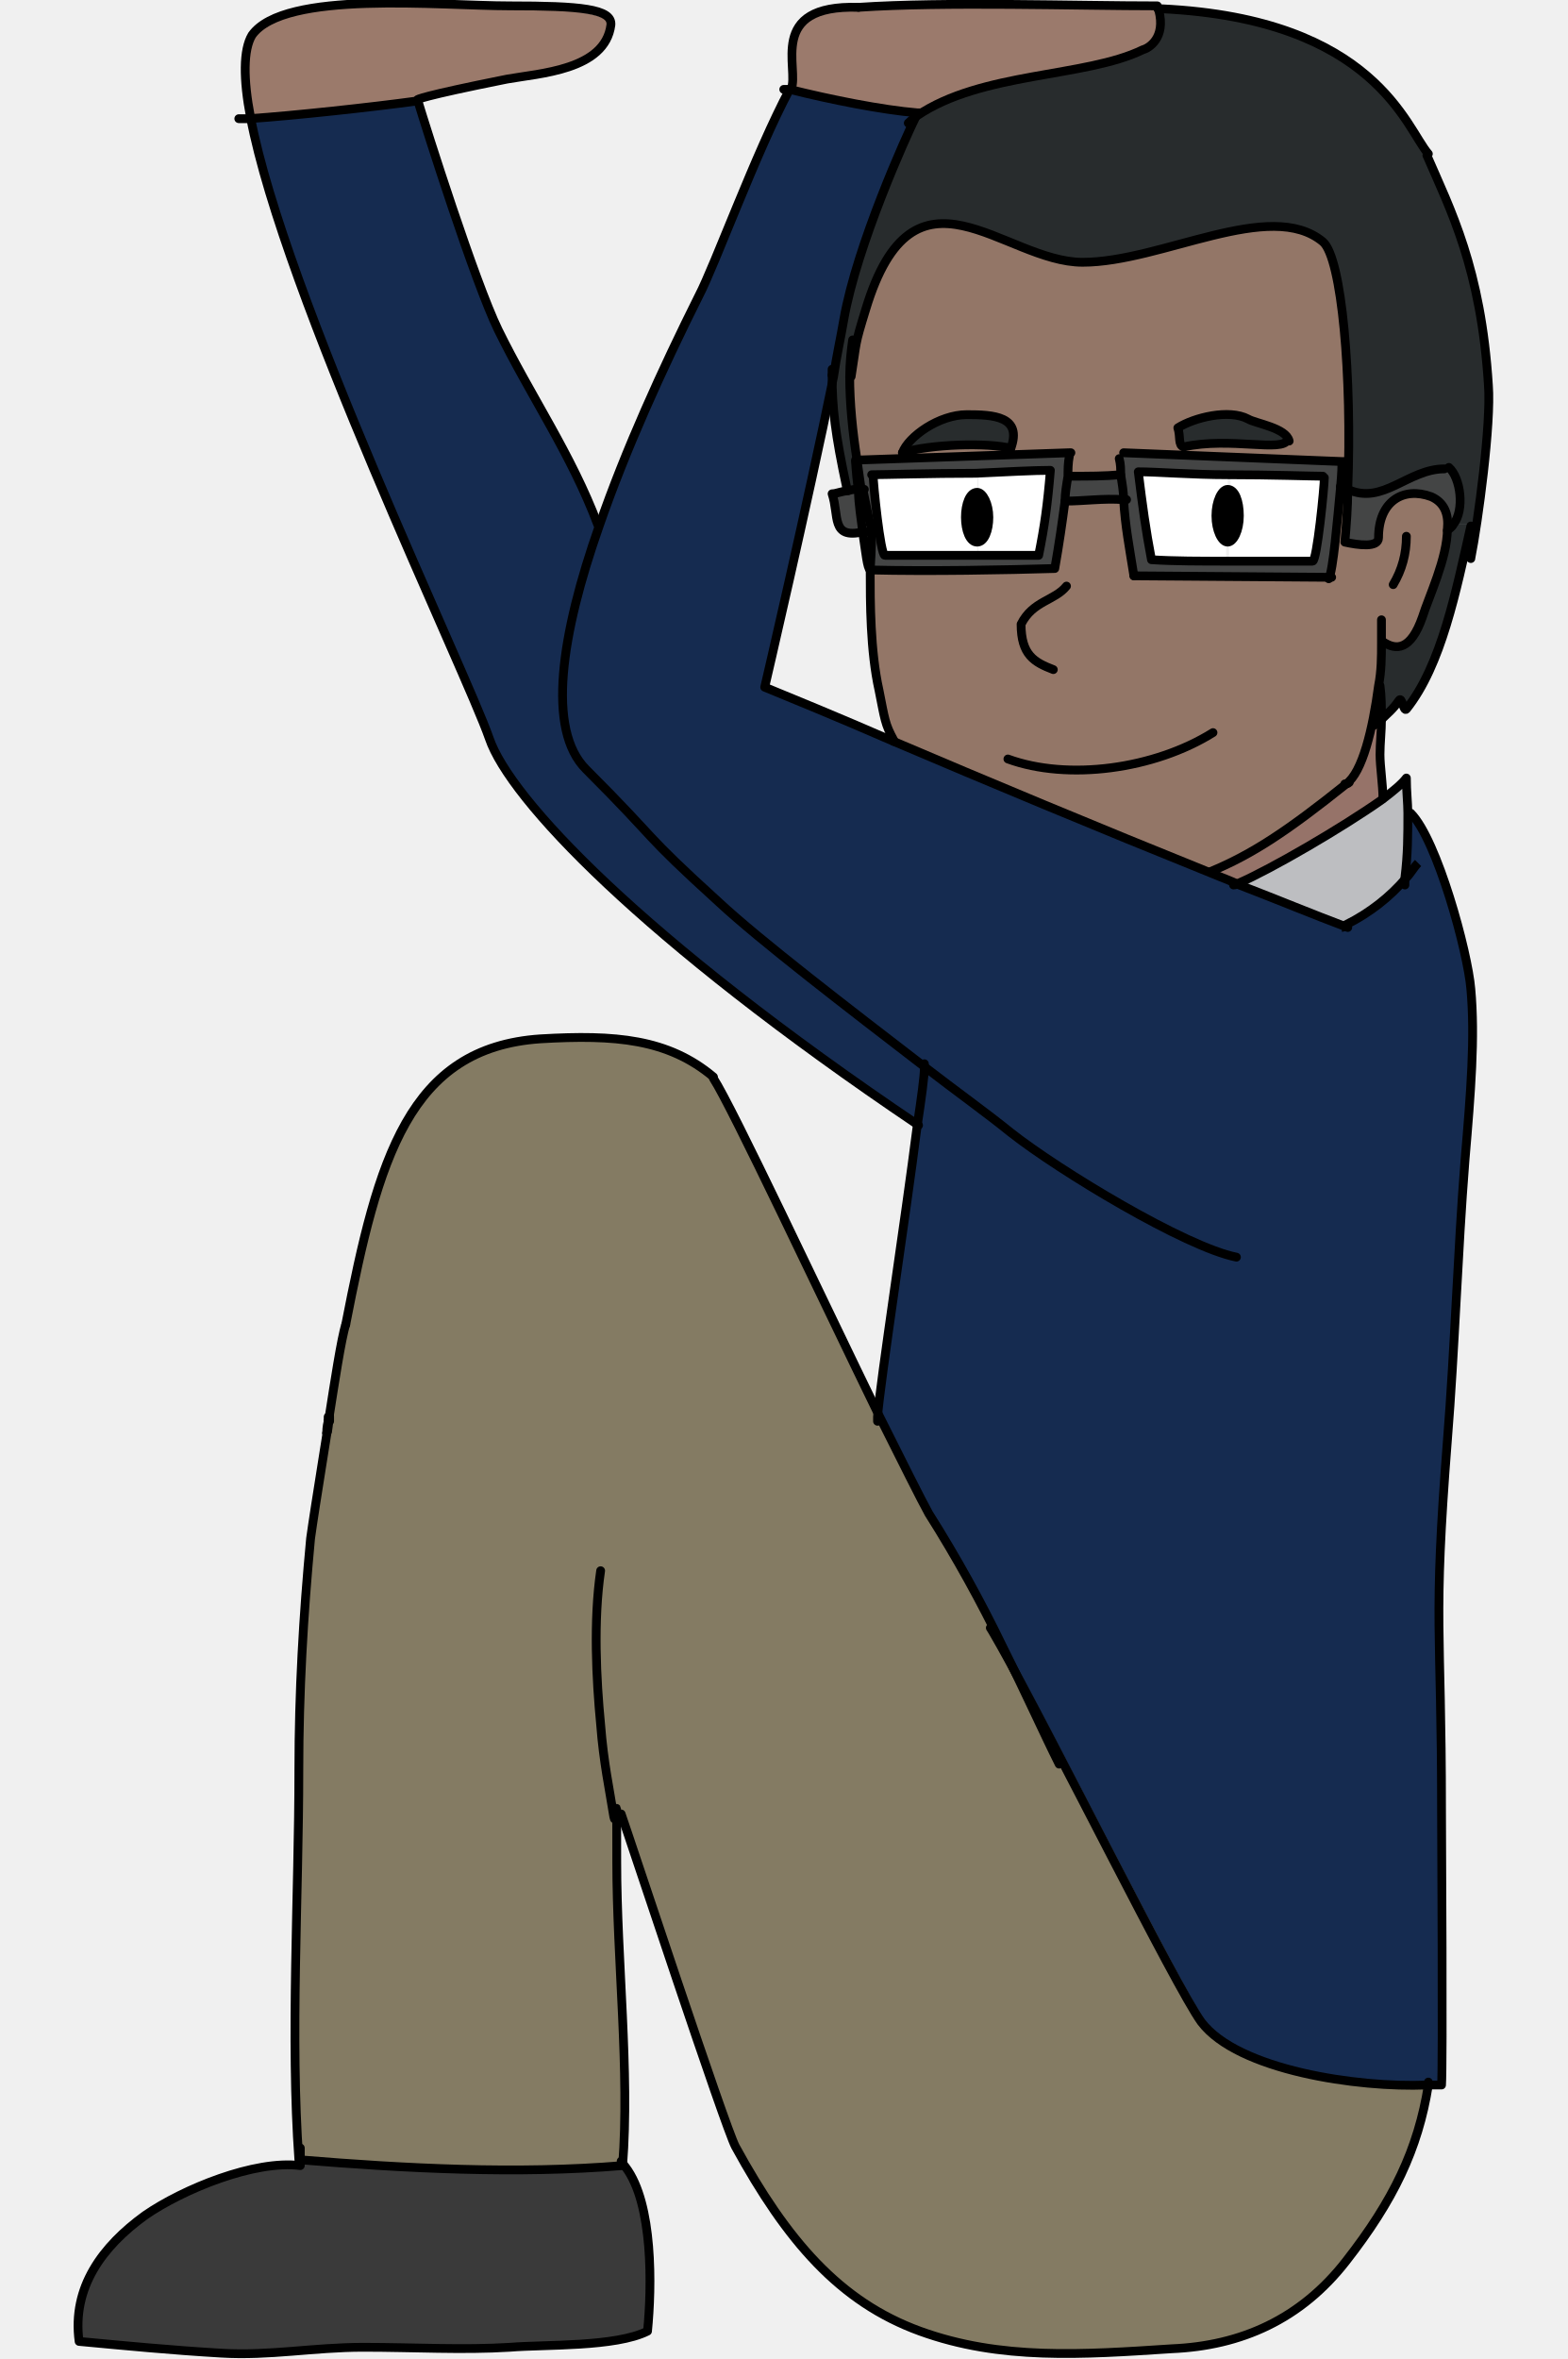
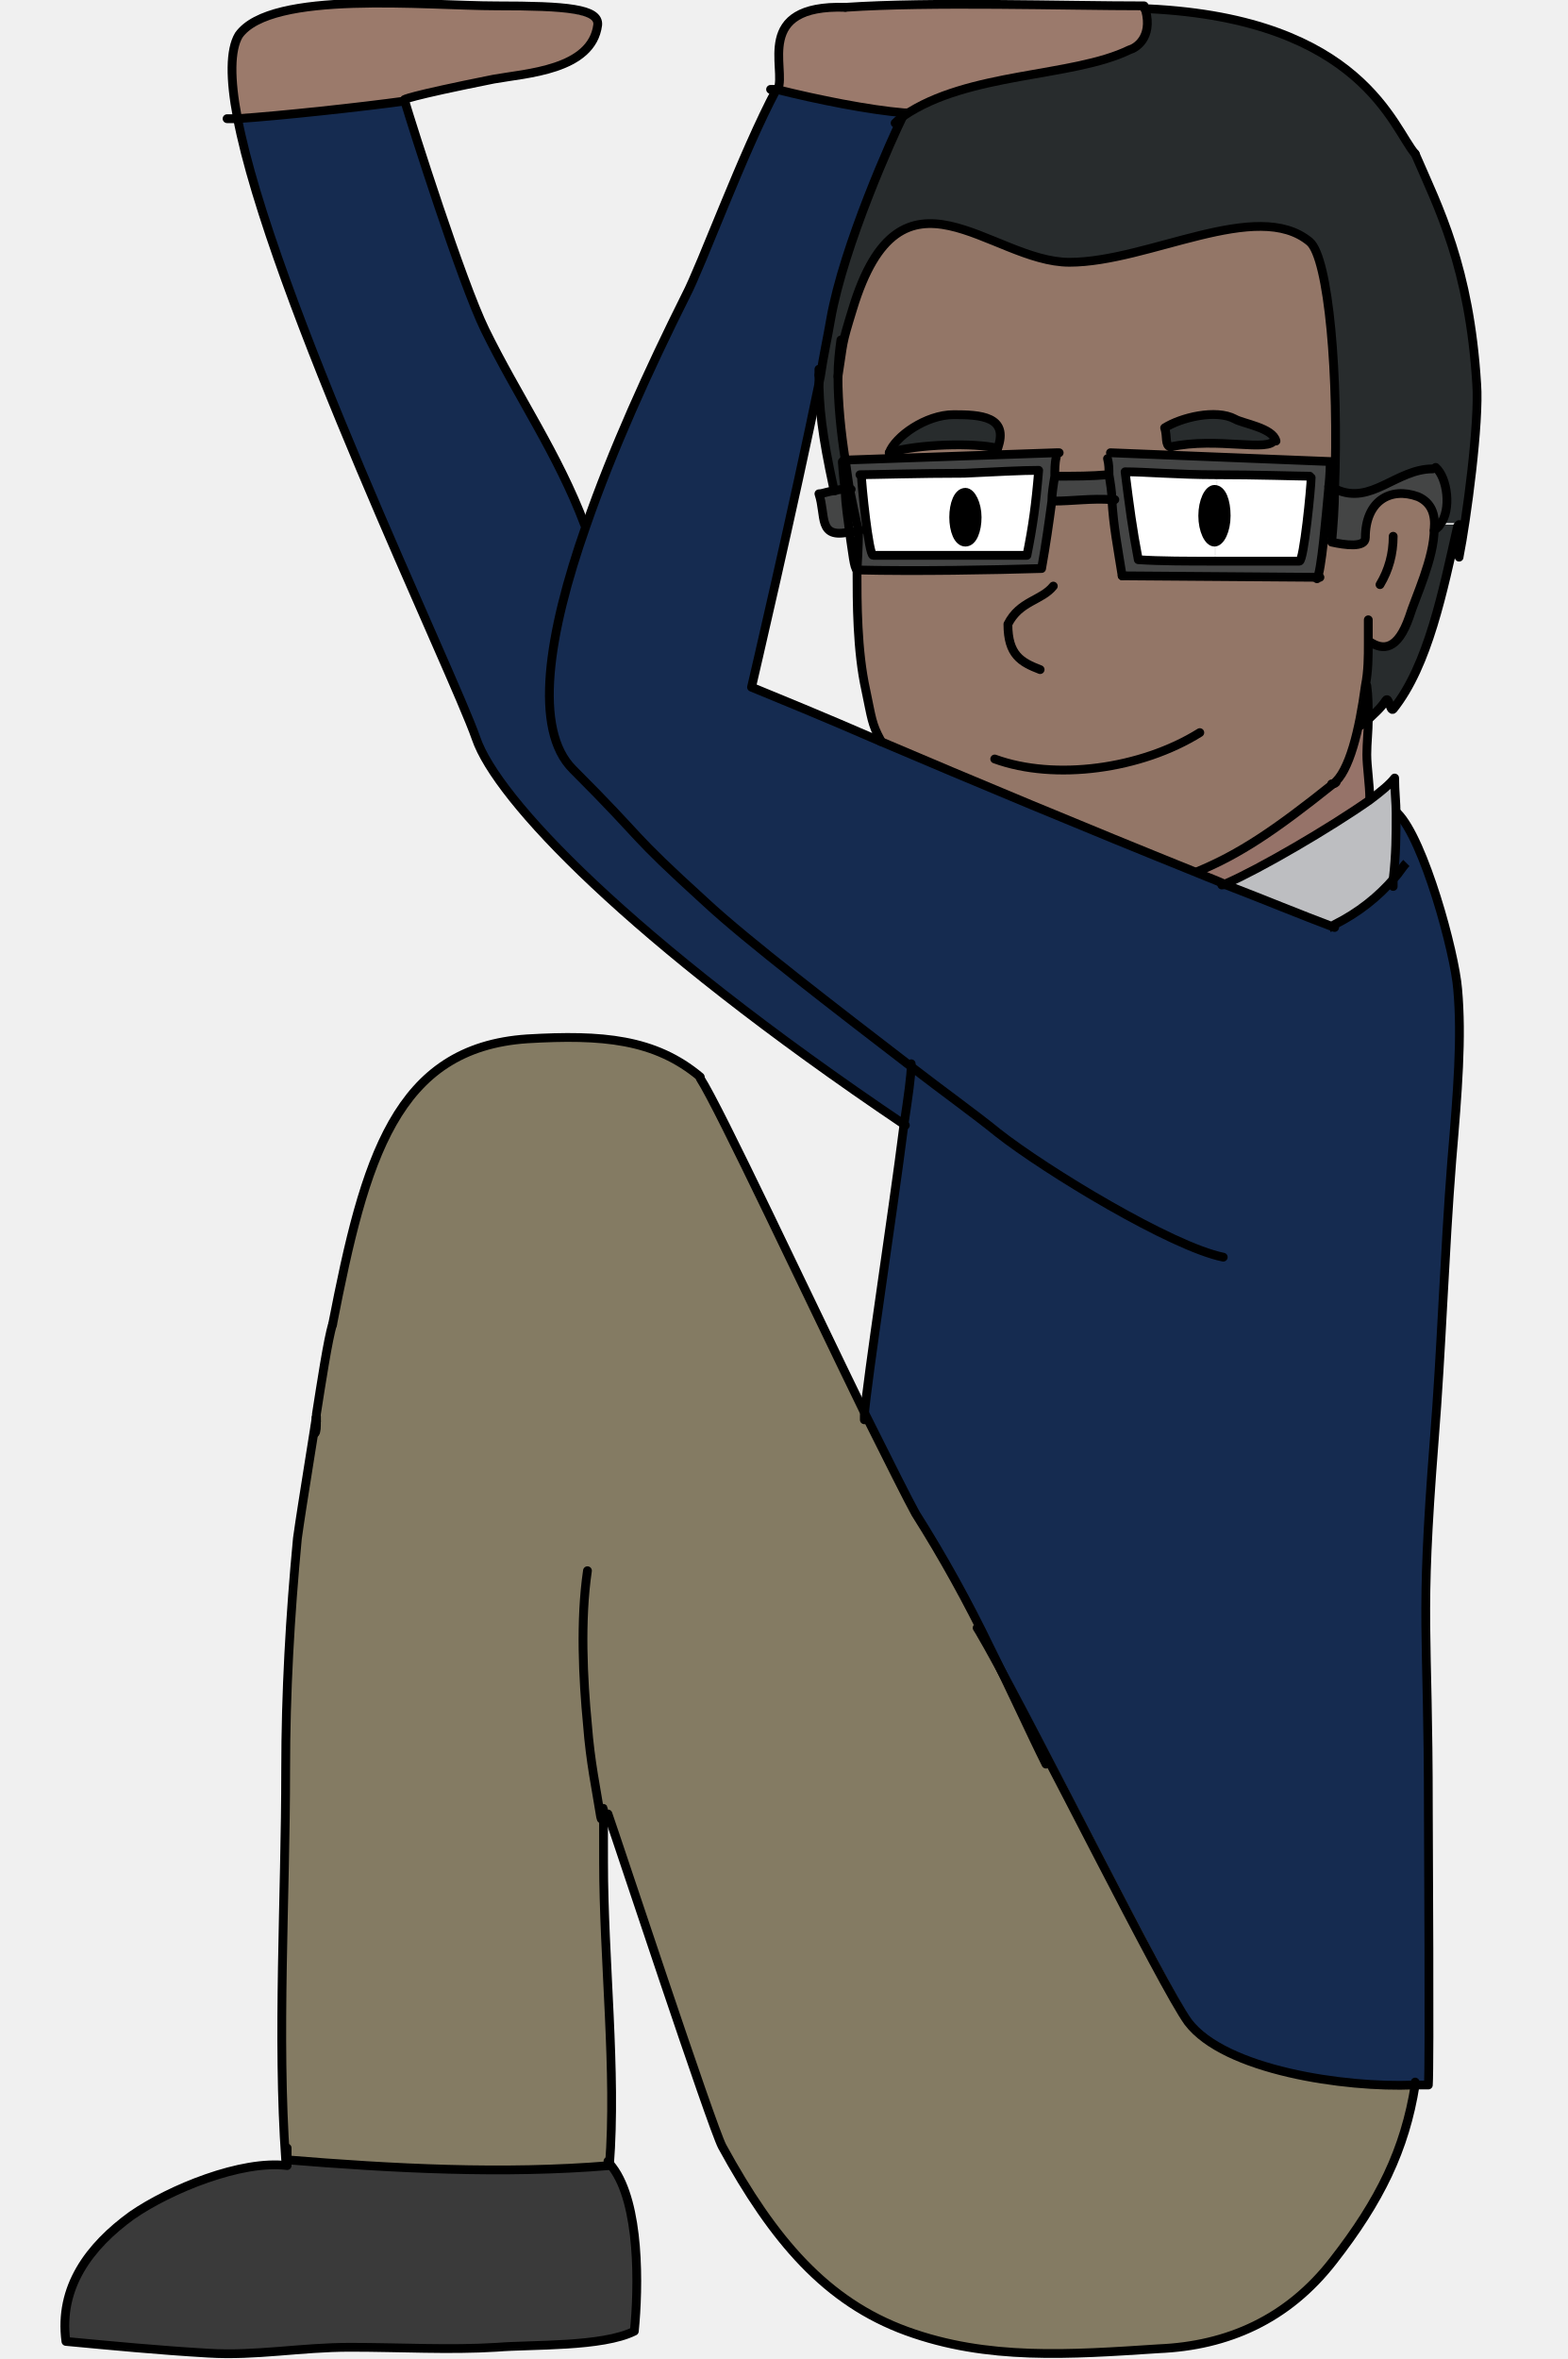
<svg xmlns="http://www.w3.org/2000/svg" id="USA" width="107" height="161" viewBox="0 0 107 161">
  <defs>
    <style>.cls-1{fill:#3a3a3a;}.cls-1,.cls-2,.cls-3,.cls-4,.cls-5,.cls-6,.cls-7,.cls-8,.cls-9,.cls-10,.cls-11,.cls-12{stroke-width:0px;}.cls-2{fill:#152b50;}.cls-13{stroke-linecap:round;stroke-linejoin:round;}.cls-13,.cls-14{fill:none;stroke:#000;stroke-width:.6px;}.cls-3{fill:#847b63;}.cls-4{fill:#937667;}.cls-5{fill:#282c2d;}.cls-6{fill:#9b7a6b;}.cls-14{stroke-miterlimit:10;}.cls-7{fill:#000;}.cls-8{fill:#967369;}.cls-9{fill:#444545;}.cls-10{fill:#fff;}.cls-11{fill:#bdbec1;}.cls-12{fill:#9b7a6c;}</style>
  </defs>
-   <path class="cls-5" d="M62.7,7.8c4.4-3,11.4-2.6,15.4-4.5.3,0,1.6-.7,1.1-2.7h.1c14.6.7,16.7,8.2,18.2,9.9,1.7,3.7,3.7,7.7,4.2,15.7.2,2.6-.7,9.3-1.2,11.8,0,.3,0-2.5,0-2.2h-1.2c.7-1,.5-3.2-.3-3.9h-.3c-2.5.1-4.2,2.5-6.6,1.5.3-7.7-.4-15.8-1.7-16.9-3.5-3-10.8,1.4-16.4,1.4s-11.6-7.7-14.8,3.2c-.8,2.6-.6,2.1-1,4.6h0c0,1.8.2,3.8.5,5.7.1.7.2,1.4.3,2.1,0,0-.2,0-.3,0-.2,0-.5,0-.7.1v-.3c-.8-3.7-1-5.5-1.1-7.7h0c.3-1.4.5-2.8.7-3.9.9-5.1,4.4-12.6,4.9-13.8,0,0,.2-.1.2-.2Z" />
-   <path class="cls-5" d="M99.2,35.8h1.2c-1,4.4-2,9.5-4.4,12.5-.2.3-.3-.8-.5-.6-.5.5-.8.9-1.2,1.3,0-.8,0-1.6-.1-2.3h0c.1-1,.2-2,.2-2.9h0c.9.6,1.9.6,2.7-1.7.5-1.4,1.7-4.1,1.7-6,.2,0,.3-.2.4-.4Z" />
-   <path class="cls-2" d="M60.9,50.5c6.1,2.6,14,5.9,21.7,9,.7.3,1.3.5,1.9.8,2.6,1,5,2,7.4,2.9h0c1.6-.8,3-1.8,4.1-3.2.2-1.7.2-3,.2-4.4h0c1.8,1.8,3.9,9.5,4.1,12,.3,3.3,0,7-.4,11.7-.5,6.3-.7,12.9-1.2,19.1-1,12.8-.4,12.4-.4,25.3,0,1.3.1,17.4,0,18.7-.3,0-.7,0-1,0-4.7.2-12.9-1-15.4-4.3-1.8-2.5-10.1-19.3-13.7-25.7-1.5-2.9-3.1-6-5-9-.6-.9-1.8-3.4-3.4-6.7.2-2.5,1.9-13.5,2.7-19.8.3-1.9.4-3.4.5-4.1-5.2-4-11.2-8.6-14-11.2-5.5-5-3.9-3.9-9.1-9.1-2.7-2.7-1.7-9.2.9-16.6,1.8-5.2,4.3-10.7,6.8-15.7,1.1-2.1,3.9-9.8,6.2-14.1,0,0,0,0,0,0,2.8.7,6.3,1.4,8.7,1.6,0,0-.2.1-.2.2-.6,1.2-4,8.7-4.9,13.8-.2,1.2-.5,2.5-.7,3.9h0c-1.8,8.8-4.7,21.2-4.7,21.2,1.7.7,4.9,2,8.8,3.7Z" />
-   <path class="cls-9" d="M98.6,32.1h.3c.8.6,1.1,2.8.3,3.8-.1.2-.3.3-.4.4,0-1-.3-1.8-1.1-2.2-1.8-.8-3.6.3-3.6,2.8s-1.4.5-2.3.3c.1-1.2.2-2.4.2-3.6,2.4,1.1,4.1-1.4,6.6-1.4Z" />
-   <path class="cls-4" d="M98.8,36.2c0,2-1.3,4.7-1.7,6-.8,2.3-1.8,2.3-2.7,1.7h0c0,.9,0,1.9-.2,2.9-.4,3-1.1,5.9-2.2,6.7h0c-4,3.2-6.4,4.8-9.3,6-7.6-3.1-15.6-6.4-21.7-9-.5-1-.5-1.4-1-3.4-.6-2.7-.7-6-.6-8.2,0,0,0,0,0,0,4,.1,9.3,0,12.6-.1.3-1.7.5-3.1.7-4.6h0c1.3,0,2.6-.2,4-.1.2,1.8.4,3.3.7,5.2h13.2c.3-.4.6-4,.8-6.1h0c.2,0,.3.2.5.2,0,1.2-.1,2.5-.2,3.6.9.2,2.3.4,2.3-.3,0-2.5,1.7-3.5,3.6-2.8.9.4,1.2,1.2,1.1,2.2Z" />
-   <path class="cls-3" d="M22.3,97.8c0-.1,0-.4.1-.8,0,0,0,0,0,0,0,.4,0,.7-.1.8ZM22.4,97c0-.1,0-.2,0-.3,0,.1,0,.2,0,.3ZM42.1,124c.1,1,.2,2,.2,3.1,0,6.5.9,14.2.4,20.7,0,0,0,0,0,0-7.2.6-14.8.2-22.1-.4h0c-.6-8.3,0-18,0-26.6s.2-10.6.8-15.8c.2-2.2,1.2-8.1,1.3-8.4h0c.3-1.9.8-5.2,1.1-6.1,2.2-11.3,4.3-18.9,13.3-19.5,5.1-.3,8.7,0,11.8,2.6,1.3,2,7.3,14.8,11.3,23,1.6,3.2,2.9,5.8,3.4,6.7,1.9,3,3.6,6.1,5,9,3.6,6.4,11.9,23.1,13.7,25.7,2.4,3.4,10.7,4.5,15.4,4.3-.7,4.4-2.4,7.9-5.6,12-3.1,4-7.2,5.8-11.9,6-6.1.4-11.7.8-17.2-1.2-5.5-2-9.1-6.2-12.6-12.6-.7-1.3-7.3-21.3-7.8-22.7h-.2Z" />
-   <path class="cls-11" d="M96.3,55.5c0,1.5,0,2.8-.2,4.4-1.1,1.4-2.5,2.4-4.1,3.2h0c-2.3-.9-4.8-1.9-7.4-2.9,2.3-1,7.1-3.8,9.8-5.7.8-.6,1.4-1.1,1.7-1.5,0,.9.1,1.7.1,2.4Z" />
-   <path class="cls-8" d="M94.3,49.1c0,.8-.1,1.6-.1,2.4s.2,2.1.2,3h0c-2.7,2-7.5,4.7-9.8,5.8-.6-.3-1.3-.5-1.9-.8,2.9-1.2,5.3-2.8,9.3-6h0c1-.8,1.8-3.7,2.2-6.7h0c.1.7.1,1.5.1,2.3h0Z" />
-   <path class="cls-4" d="M73,30.9l-14.5.5c-.3-1.9-.5-3.9-.5-5.7h0c.4-2.5.2-2,1-4.6,3.3-10.9,9.4-3.2,14.8-3.2s12.8-4.4,16.4-1.4c1.3,1.1,2,9.2,1.7,16.9-.2,0-.3-.1-.5-.2h0c0-.9.1-1.6.1-1.6v-.2s-14.9-.5-14.9-.5l-.3.3c0,.4,0,.8.1,1.1-1.1,0-2.3.1-3.4.1h-.2c0-.4,0-.9.1-1.4v-.2ZM80.8,30.5c3.2-.7,6.8.4,7.1-.5-.1-.9-2.2-1.2-2.8-1.5-1.2-.7-3.6,0-4.8.6.2.6,0,1.2.4,1.3ZM69,30.6c.8-2.2-1.2-2.4-3-2.3-1.9,0-4.1,1.5-4.4,2.6,1.9-.6,5.9-.7,7.4-.3Z" />
-   <path class="cls-9" d="M76.7,34.1c0-.5-.1-1.1-.2-1.7,0-.4,0-.7-.1-1.1l.3-.3,14.9.5v.2s0,.6-.1,1.6c-.2,2.1-.5,5.7-.8,6.2h-13.2c-.3-2-.6-3.5-.7-5.3ZM90.4,32.6q0,0,0,0c-.7,0-3.6,0-6.5-.1-2.4,0-4.9-.1-6.1-.2.3,2.4.4,3.9.9,6,1.5,0,3.3,0,5.3.1,1.9,0,4,0,5.7,0,.3,0,.8-5.1.8-5.7h0Z" />
-   <path class="cls-9" d="M90.4,32.6q0,0,0,0h0Z" />
-   <path class="cls-10" d="M90.4,32.6c0,.6-.5,5.7-.8,5.7-1.7,0-3.8,0-5.7,0v-1.4c.5,0,.9-.8.9-1.8s-.4-1.8-.8-1.8v-.9c2.9,0,5.8.1,6.5.1Z" />
-   <path class="cls-5" d="M87.9,30c-.3.8-3.9-.3-7.1.5-.4-.1-.2-.7-.4-1.3,1.1-.7,3.5-1.3,4.8-.6.5.3,2.6.6,2.8,1.5Z" />
-   <path class="cls-7" d="M83.8,33.4c.5,0,.8.8.8,1.8s-.4,1.8-.8,1.8-.8-.8-.8-1.8.4-1.8.8-1.8Z" />
-   <path class="cls-10" d="M83.8,32.5v.9c-.5,0-.9.8-.9,1.8s.4,1.8.8,1.8v1.4c-2,0-3.8,0-5.3-.1-.4-2.1-.6-3.6-.9-6,1.3,0,3.7.2,6.1.2Z" />
-   <path class="cls-12" d="M79.1.6c.5,1.9-.7,2.6-1.1,2.7-3.9,1.9-11,1.5-15.4,4.5-2.4-.2-5.9-.9-8.7-1.6h0c.6-1.5-1.7-5.9,4.6-5.7,5.9-.4,14.9-.1,20.4-.1,0,.1,0,.2.1.3Z" />
-   <path class="cls-9" d="M76.5,32.4c0,.6.1,1.2.2,1.7-1.3,0-2.6.1-4,.1h0c0-.6.1-1.1.2-1.7h.2c1.2,0,2.3,0,3.4,0Z" />
-   <path class="cls-9" d="M59.4,36.3c-.2-.8-.4-1.8-.6-2.8h0c-.1-.7-.2-1.3-.3-2.1l14.5-.5v.2c0,.5,0,.9-.1,1.4,0,.6-.1,1.2-.2,1.7-.2,1.6-.4,3-.7,4.6-3.3.1-8.6.2-12.6.1,0,0,0,0,0,0,0-1.5.1-2.5.1-2.5,0,0,0-.1,0-.2ZM59.6,32.4s0,0,0,0h0c0,.6.5,5.5.8,5.5,1.9,0,4.2,0,6.3,0,1.6,0,3.1,0,4.2,0,.4-2,.6-3.4.8-5.8-1.1,0-3,.1-5.1.2-3,0-6.3.1-7.1.1,0,0,0,0,0,0Z" />
-   <path class="cls-10" d="M71.8,32.1c-.2,2.3-.4,3.8-.8,5.8-1.2,0-2.7,0-4.2,0v-1c.4,0,.8-.8.8-1.7s-.3-1.7-.8-1.7v-1.2c2,0,4-.1,5.1-.2Z" />
-   <path class="cls-5" d="M66,28.3c1.8,0,3.8.1,3,2.3-1.6-.4-5.5-.3-7.4.3.4-1.1,2.5-2.6,4.4-2.6Z" />
-   <path class="cls-7" d="M66.7,33.6c.4,0,.8.8.8,1.7s-.3,1.7-.8,1.7-.8-.8-.8-1.7.3-1.7.8-1.7Z" />
-   <path class="cls-10" d="M66.7,37v1c-2.1,0-4.4,0-6.3,0-.3,0-.7-4.9-.8-5.5.8,0,4,0,7.1-.1v1.2c-.4,0-.7.8-.7,1.7s.3,1.7.8,1.7Z" />
-   <path class="cls-2" d="M63.1,72.8c0,.7-.2,2.1-.5,4.1-19-12.8-27.9-22.3-29.3-26.4-1.6-4.6-14-30.3-16.3-42.4,3-.2,8.4-.7,11.4-1.2.6,2,3.9,12.4,5.5,15.7,2.2,4.5,5,8.5,6.8,13.3h.1c-2.5,7.4-3.5,14-.9,16.6,5.2,5.2,3.5,4,9.1,9.1,2.8,2.6,8.8,7.2,14,11.2Z" />
-   <path class="cls-9" d="M58.6,33.5c0,.9.2,2,.3,2.9-2.2.5-1.6-1.1-2.1-2.6.2,0,.6-.1,1.1-.2.3,0,.5,0,.7-.1Z" />
-   <path class="cls-1" d="M42.7,147.8c1.9,2.5,1.8,8.2,1.5,11.2-2.1,1.2-7,1-9.4,1.1-3.3.3-6.7,0-10,0s-6.5.6-9.7.4c-3.4-.2-6.4-.6-9.7-.8-.5-3.7,1.6-6.5,4.5-8.6,2.5-1.8,7.5-3.9,10.6-3.4,0-.1,0-.2,0-.4,7.3.6,14.9,1,22.1.4Z" />
-   <path class="cls-6" d="M34.8.5c1.9,0,7,.2,6.9,1.3-.4,3.1-4.9,3.3-7.1,3.7-6,1.2-6.1,1.4-6.1,1.4-2.9.4-8.4,1-11.4,1.2-.5-2.6-.5-4.6.1-5.6,2.2-3.1,12.8-2,17.6-2Z" />
-   <path class="cls-3" d="M22.4,97c0,0,0-.2,0-.3,0,0,0,.2,0,.3Z" />
-   <path class="cls-3" d="M22.4,97s0,0,0,0c0,.4,0,.6-.1.8,0-.2,0-.5.1-.8Z" />
-   <path class="cls-13" d="M82.6,59.5s0,0,0,0c2.9-1.2,5.3-2.8,9.3-6,0,0,.1,0,.2-.1" />
-   <path class="cls-13" d="M58.9,33.4c.2,1,.4,2,.6,2.8,0,0,0,.1,0,.2,0,0,0,1-.1,2.5,0,2.2,0,5.5.6,8.2.4,2,.4,2.3,1,3.4,0,0,0,0,0,.1" />
-   <path class="cls-13" d="M58.2,23.2c-.1.7-.2,1.6-.2,2.5,0,1.8.2,3.8.5,5.7.1.7.2,1.4.3,2.1" />
-   <path class="cls-13" d="M61.6,30.9c1.9-.6,5.9-.7,7.4-.3" />
-   <path class="cls-13" d="M80.8,30.5c3.2-.7,6.8.4,7.1-.5" />
-   <path class="cls-13" d="M72.8,40c-.8,1-2.3,1-3.1,2.6,0,2.1.9,2.6,2.2,3.1" />
-   <path class="cls-13" d="M58.1,25.7c.4-2.5.2-2,1-4.6,3.3-10.9,9.4-3.2,14.8-3.2s12.8-4.4,16.4-1.4c1.3,1.1,2,9.2,1.7,16.9,0,1.2-.1,2.5-.2,3.6.9.2,2.3.4,2.3-.3,0-2.5,1.7-3.5,3.6-2.8.9.4,1.2,1.2,1.1,2.2,0,2-1.3,4.7-1.7,6-.8,2.3-1.8,2.3-2.7,1.7" />
-   <path class="cls-13" d="M97.5,10.5c-1.5-1.7-3.6-9.2-18.2-9.9" />
-   <path class="cls-13" d="M56.8,25.6c0-.1,0-.3,0-.4" />
-   <path class="cls-13" d="M57.8,33.3c-.8-3.7-1-5.5-1-7.7" />
-   <path class="cls-13" d="M94.3,49.1c.4-.4.8-.7,1.2-1.3.2-.3.3.8.5.6,2.4-3,3.4-8.1,4.4-12.5,0-.3,0,2.5,0,2.2.5-2.5,1.4-9.2,1.2-11.8-.5-8-2.6-12-4.2-15.7" />
-   <path class="cls-13" d="M93.8,49.5c.2-.2.3-.3.5-.4" />
-   <path class="cls-13" d="M94.3,42.3c0,.5,0,1,0,1.6,0,.9,0,1.9-.2,2.9-.4,3-1.1,5.9-2.2,6.7,0,0,0,0-.1,0" />
-   <path class="cls-13" d="M61.6,30.9c.4-1.1,2.5-2.6,4.4-2.6,1.8,0,3.8.1,3,2.3" />
-   <path class="cls-13" d="M80.8,30.5c-.4-.1-.2-.7-.4-1.3,1.1-.7,3.5-1.3,4.8-.6.5.3,2.6.6,2.8,1.5" />
-   <path class="cls-13" d="M68.8,51.8c4.1,1.5,10,.7,14-1.8" />
-   <path class="cls-13" d="M96,36.6c0,1.2-.3,2.3-.9,3.3" />
-   <path class="cls-13" d="M66.7,33.6c.4,0,.8.8.8,1.7s-.3,1.7-.8,1.7-.8-.8-.8-1.7.3-1.7.8-1.7Z" />
-   <path class="cls-13" d="M83.8,33.4c.5,0,.8.8.8,1.8s-.4,1.8-.8,1.8-.8-.8-.8-1.8.4-1.8.8-1.8Z" />
-   <path class="cls-13" d="M59.6,32.4h0s0,0,0,0c0,.6.5,5.5.8,5.5,1.9,0,4.2,0,6.3,0,1.6,0,3.1,0,4.2,0,.4-2,.6-3.4.8-5.8-1.1,0-3,.1-5.1.2-3,0-6.3.1-7.1.1h0" />
-   <path class="cls-13" d="M59.6,32.5s0,0,0,0" />
-   <path class="cls-13" d="M58.4,31.6c0-.4,0,.5.2,1.9,0,.9.2,2,.3,2.9.2,1.3.3,2.4.5,2.5,0,0,0,0,0,0,4,.1,9.3,0,12.6-.1.3-1.7.5-3.1.7-4.6,0-.5.1-1.1.2-1.7,0-.4,0-.9.1-1.4" />
-   <path class="cls-13" d="M90.4,32.6q0,0,0,0c0,.6-.5,5.7-.8,5.7-1.7,0-3.8,0-5.7,0-1.9,0-3.8,0-5.3-.1-.4-2.1-.6-3.6-.9-6,1.3,0,3.7.2,6.1.2,2.9,0,5.8.1,6.5.1h0" />
-   <path class="cls-13" d="M77.4,39.3c-.3-1.9-.6-3.4-.7-5.2,0-.5-.1-1.1-.2-1.7,0-.4,0-.7-.1-1.1" />
-   <path class="cls-13" d="M91.6,31.7s0,0,0,0c0,0,0,.6-.1,1.6-.2,2.1-.5,5.7-.8,6.2,0,0,0,0,0,0" />
-   <path class="cls-13" d="M91.5,33.2c.2,0,.3.2.5.2,2.4,1.1,4.1-1.4,6.6-1.4h0" />
-   <path class="cls-13" d="M59,33.4s0,0-.1,0h0c0,0-.2,0-.3,0-.2,0-.5,0-.7.1-.4,0-.8.2-1.1.2.5,1.5-.1,3.1,2.1,2.6.2,0,.3,0,.5-.1,0,0,.2,0,.2,0" />
-   <path class="cls-13" d="M73.1,32.5c1.2,0,2.3,0,3.4-.1h0" />
-   <path class="cls-13" d="M72.7,34.2c1.3,0,2.6-.2,4-.1,0,0,.1,0,.2,0" />
-   <polyline class="cls-13" points="58.4 31.4 58.5 31.4 73 30.9 73.1 30.9" />
-   <polyline class="cls-13" points="76.7 30.9 91.6 31.5 91.8 31.5" />
-   <polyline class="cls-13" points="77.4 39.3 90.7 39.4 90.9 39.4" />
-   <path class="cls-13" d="M98.9,31.9c.8.7,1.1,2.9.3,3.9-.1.2-.3.3-.4.4,0,0,0,0,0,0" />
-   <path class="cls-13" d="M84.2,60.4c0,0,.2,0,.3-.1,2.3-1,7.1-3.8,9.8-5.7.8-.6,1.4-1.1,1.7-1.5,0,.9.1,1.7.1,2.4,0,1.5,0,2.8-.2,4.4,0,.2,0,.3,0,.5" />
-   <path class="cls-13" d="M63.1,72.6s0,0,0,.2c0,.7-.2,2.1-.5,4.1-.8,6.3-2.5,17.3-2.7,19.8,0,.1,0,.2,0,.3" />
-   <path class="cls-13" d="M96.3,55.5c1.8,1.8,3.9,9.5,4.1,12,.3,3.3,0,7-.4,11.7-.5,6.3-.7,12.9-1.2,19.1-1,12.8-.4,12.4-.4,25.3,0,1.3.1,17.4,0,18.7-.3,0-.7,0-1,0-4.7.2-12.9-1-15.4-4.3-1.8-2.5-10.1-19.3-13.7-25.7-.3-.5-.5-.9-.7-1.2" />
-   <path class="cls-13" d="M48.7,73.6c1.3,2,7.3,14.8,11.3,23,1.6,3.2,2.9,5.8,3.4,6.7,1.9,3,3.6,6.1,5,9,1.5,3,2.8,5.9,3.9,8.1" />
-   <path class="cls-13" d="M22.5,96.6c0,.2-1,6.2-1.3,8.4-.5,5.3-.8,10.5-.8,15.8,0,8.6-.6,18.3,0,26.6h0c7.3.6,14.9,1,22.1.4,0,0,0,0,0,0,.5-6.4-.4-14.1-.4-20.7s0-2.1-.2-3.1c-.3-1.9-.7-3.7-.9-6.3-.3-3.1-.5-7.1,0-10.5" />
-   <path class="cls-13" d="M22.4,97c0-.1,0-.2,0-.3" />
-   <path class="cls-13" d="M22.3,97.8c0-.1,0-.4.1-.8,0,0,0,0,0,0" />
-   <path class="cls-13" d="M22.4,97c0,.4,0,.7-.1.8,0,0,0,0,0,0s0,0,0,0c0,0,0,0,0,0t0,0s0,0,0,0" />
-   <path class="cls-13" d="M22.4,97s0,0,0,0" />
-   <path class="cls-13" d="M22.5,96.7c0,.1,0,.2,0,.3" />
-   <path class="cls-13" d="M22.5,96.7s0,0,0,0c0,0,0,0,0,0" />
-   <path class="cls-13" d="M23.6,90.4c-.3.9-.8,4.2-1.1,6.1h0" />
-   <path class="cls-13" d="M97.5,142.1c0,0,0,.1,0,.2-.7,4.4-2.4,7.9-5.6,12-3.1,4-7.2,5.8-11.9,6-6.1.4-11.7.8-17.2-1.2-5.5-2-9.1-6.2-12.6-12.6-.7-1.3-7.3-21.3-7.8-22.7" />
-   <path class="cls-13" d="M23.6,90.4c2.2-11.3,4.3-18.9,13.3-19.5,5.1-.3,8.7,0,11.8,2.6" />
-   <path class="cls-13" d="M94.2,46.8c.1.7.1,1.5.1,2.3h0c0,.8-.1,1.6-.1,2.4s.2,2.1.2,3" />
-   <path class="cls-13" d="M20.5,146.6c0,.3,0,.5,0,.8,0,.1,0,.2,0,.4-3.1-.4-8,1.6-10.6,3.4-2.9,2.1-5,4.9-4.5,8.6,3.2.3,6.3.6,9.7.8,3.3.2,6.3-.4,9.7-.4s6.8.2,10,0c2.4-.2,7.2,0,9.4-1.1.3-3,.4-8.7-1.5-11.2-.1-.1-.2-.3-.3-.4" />
-   <path class="cls-13" d="M62.5,7.8s0,0,0,.2c-.6,1.2-4,8.7-4.9,13.8-.2,1.2-.5,2.5-.7,3.9h0c-1.8,8.8-4.7,21.2-4.7,21.2,1.7.7,4.9,2,8.8,3.7,6.1,2.6,14,5.9,21.7,9,.7.3,1.3.5,1.9.8,2.6,1,5,2,7.4,2.9" />
-   <path class="cls-13" d="M84.4,85.8c-3.5-.7-12.1-5.9-15.4-8.5-1.6-1.3-3.7-2.8-5.9-4.5-5.2-4-11.2-8.6-14-11.2-5.5-5-3.9-3.9-9.1-9.1-2.7-2.7-1.7-9.2.9-16.6,1.8-5.2,4.3-10.7,6.8-15.7,1.1-2.1,3.9-9.8,6.2-14.1,0,0,0,0,0,0" />
-   <path class="cls-13" d="M62.7,76.8s0,0,0,0c-19-12.8-27.9-22.3-29.3-26.4-1.6-4.6-14-30.3-16.3-42.4-.5-2.6-.5-4.6.1-5.6,2.2-3.1,12.8-2,17.6-2s7,.2,6.9,1.3c-.4,3.1-4.9,3.3-7.1,3.7-6,1.2-6.1,1.4-6.1,1.4.6,2,3.9,12.4,5.5,15.7,2.2,4.5,5,8.5,6.8,13.3" />
-   <path class="cls-13" d="M28.4,6.9c-2.9.4-8.4,1-11.4,1.2-.3,0-.5,0-.7,0" />
-   <path class="cls-13" d="M53.5,6.1c.1,0,.2,0,.4,0,0,0,0,0,0,0,2.8.7,6.3,1.4,8.7,1.6,0,0,.1,0,.2,0" />
-   <path class="cls-14" d="M91.6,63.3c.1,0,.2-.1.3-.2,1.6-.8,3-1.9,4.1-3.2.3-.3.5-.7.8-1" />
-   <path class="cls-13" d="M58.6.5c5.9-.4,14.9-.1,20.4-.1,0,.1,0,.2.1.3.5,1.9-.7,2.6-1.1,2.7-3.9,1.9-11,1.5-15.4,4.5,0,0-.2.1-.2.2-.1,0-.3.2-.4.3" />
-   <path class="cls-13" d="M54,6.1c.6-1.4-1.7-5.8,4.6-5.6" />
+   <path class="cls-5" d="M57.7,33.5c-.2,0-.5,0-.7.1v-.3c-.8-3.7-1-5.5-1.1-7.7h0c.3-1.4.5-2.8.7-3.9.9-5.1,4.4-12.6,4.9-13.8,0,0,.2-.1.2-.2,4.4-3,11.4-2.6,15.4-4.5.3,0,1.6-.7,1.1-2.7h.1c14.6.7,16.7,8.2,18.2,9.9,1.7,3.7,3.7,7.7,4.2,15.7.2,2.6-.7,9.3-1.2,11.8,0,.3,0-2.1,0-2.2,0,0,0,0,0,0h-1.2c.7-1,.5-3.2-.3-3.9h-.3c-2.5.1-4.2,2.5-6.6,1.5.3-7.7-.4-15.8-1.7-16.9-3.5-3-10.8,1.4-16.4,1.4s-11.6-7.7-14.8,3.2c-.8,2.6-.6,2.1-1,4.6h0c0,1.8.2,3.8.5,5.7.1.7.2,1.4.3,2.1,0,0-.2,0-.3,0Z" />
+   <path class="cls-5" d="M98.4,35.8h1.2c-1,4.4-2,9.5-4.4,12.5-.2.3-.3-.8-.5-.6-.5.5-.8.9-1.2,1.3,0-.8,0-1.6-.1-2.3h0c.1-1,.2-2,.2-2.9h0c.9.6,1.9.6,2.7-1.7.5-1.4,1.7-4.1,1.7-6,.2,0,.3-.2.4-.4Z" />
+   <path class="cls-2" d="M62.2,72.8c-5.2-4-11.2-8.6-14-11.2-5.5-5-3.9-3.9-9.1-9.1-2.7-2.7-1.7-9.2.9-16.6,1.8-5.2,4.3-10.7,6.8-15.7,1.1-2.1,3.9-9.8,6.2-14.1,0,0,0,0,0,0,2.8.7,6.3,1.4,8.7,1.6,0,0-.2.1-.2.2-.6,1.2-4,8.7-4.9,13.8-.2,1.2-.5,2.5-.7,3.9h0c-1.8,8.8-4.7,21.2-4.7,21.2,1.7.7,4.9,2,8.8,3.7,6.1,2.6,14,5.9,21.7,9,.7.3,1.3.5,1.9.8,2.6,1,5,2,7.4,2.9h0c1.6-.8,3-1.8,4.1-3.2.2-1.7.2-3,.2-4.5h0c1.8,1.8,3.9,9.5,4.1,12,.3,3.3,0,7-.4,11.7-.5,6.3-.7,12.9-1.2,19.1-1,12.8-.4,12.4-.4,25.3,0,1.3.1,17.4,0,18.7-.3,0-.7,0-1,0-4.7.2-12.9-1-15.4-4.3-1.8-2.5-10.1-19.3-13.7-25.7-1.5-2.9-3.1-6-5-9-.6-.9-1.8-3.4-3.4-6.7.2-2.5,1.9-13.5,2.7-19.8.3-1.9.4-3.4.5-4.1Z" />
+   <path class="cls-9" d="M97.8,32.1h.3c.8.6,1.1,2.8.3,3.8-.1.2-.3.3-.4.4,0-1-.3-1.8-1.1-2.2-1.8-.8-3.6.3-3.6,2.8s-1.4.5-2.3.3c.1-1.2.2-2.4.2-3.6,2.4,1.1,4.1-1.4,6.6-1.4Z" />
+   <path class="cls-4" d="M93.5,43.9c0,.9,0,1.9-.2,2.9-.4,3-1.1,5.9-2.2,6.7h0c-4,3.2-6.4,4.8-9.3,6-7.6-3.1-15.6-6.4-21.7-9-.5-1-.5-1.4-1-3.4-.6-2.7-.7-6-.6-8.2,0,0,0,0,0,0,4,.1,9.3,0,12.6-.1.3-1.7.5-3.1.7-4.6h0c1.3,0,2.6-.2,4-.1.2,1.8.4,3.3.7,5.2h13.2c.3-.4.6-4,.8-6.1h0c.2,0,.3.2.5.2,0,1.2-.1,2.5-.2,3.6.9.2,2.3.4,2.3-.3,0-2.5,1.7-3.5,3.6-2.8.9.4,1.2,1.2,1.1,2.2,0,2-1.3,4.7-1.7,6-.8,2.3-1.8,2.3-2.7,1.7h0Z" />
+   <path class="cls-3" d="M21.6,97c0-.1,0-.2,0-.3,0,.1,0,.2,0,.3ZM21.6,97c0,.4,0,.7-.1.8,0-.1,0-.4.1-.8,0,0,0,0,0,0ZM41.2,124c.1,1,.2,2,.2,3.1,0,6.5.9,14.2.4,20.7,0,0,0,0,0,0-7.2.6-14.8.2-22.1-.4h0c-.6-8.3,0-18,0-26.6s.2-10.6.8-15.8c.2-2.2,1.2-8.1,1.3-8.4h0c.3-1.9.8-5.2,1.1-6.1,2.2-11.3,4.3-18.9,13.3-19.5,5.1-.3,8.7,0,11.8,2.6,1.3,2,7.3,14.8,11.3,23,1.6,3.2,2.9,5.8,3.4,6.7,1.9,3,3.6,6.1,5,9,3.6,6.4,11.9,23.1,13.7,25.7,2.4,3.4,10.7,4.5,15.4,4.3-.7,4.4-2.4,7.9-5.6,12-3.1,4-7.2,5.8-11.9,6-6.1.4-11.7.8-17.2-1.2-5.5-2-9.1-6.2-12.6-12.6-.7-1.3-7.3-21.3-7.8-22.7h-.2Z" />
+   <path class="cls-11" d="M95.4,55.5c0,1.5,0,2.8-.2,4.5-1.1,1.3-2.5,2.4-4.1,3.2h0c-2.3-.9-4.8-1.9-7.4-2.9,2.3-1,7.1-3.8,9.8-5.7.8-.6,1.4-1.1,1.7-1.5,0,.9.1,1.7.1,2.4Z" />
+   <path class="cls-8" d="M91.1,53.5h0c1-.8,1.8-3.7,2.2-6.7h0c.1.7.1,1.5.1,2.3h0c0,.8-.1,1.6-.1,2.4s.2,2.1.2,3h0c-2.7,2-7.5,4.7-9.8,5.8-.6-.3-1.3-.5-1.9-.8,2.9-1.2,5.3-2.8,9.3-6Z" />
+   <path class="cls-4" d="M72.1,30.9l-14.5.5c-.3-1.9-.5-3.9-.5-5.7h0c.4-2.5.2-2,1-4.6,3.3-10.9,9.4-3.2,14.8-3.2s12.8-4.4,16.4-1.4c1.3,1.1,2,9.2,1.7,16.9-.2,0-.3-.1-.5-.2h0c0-.9.1-1.6.1-1.6v-.2s-14.9-.5-14.9-.5l-.3.3c0,.4,0,.8.1,1.1-1.1,0-2.3.1-3.4.1h-.2c0-.4,0-.9.1-1.4v-.2ZM79.9,30.5c3.2-.7,6.8.4,7.1-.5-.1-.9-2.2-1.2-2.8-1.5-1.2-.7-3.6,0-4.8.6.2.6,0,1.2.4,1.3ZM68.1,30.6c.8-2.2-1.2-2.4-3-2.3-1.9,0-4.1,1.5-4.4,2.6,1.9-.6,5.9-.7,7.4-.3Z" />
+   <path class="cls-9" d="M75.7,32.4c0-.4,0-.7-.1-1.1l.3-.3,14.9.5v.2s0,.6-.1,1.6c-.2,2.1-.5,5.7-.8,6.2h-13.2c-.3-2-.6-3.5-.7-5.3,0-.5-.1-1.1-.2-1.7ZM89.5,32.6q0,0,0,0c-.7,0-3.6,0-6.5-.1-2.4,0-4.9-.1-6.1-.2.3,2.4.4,3.9.9,6,1.5,0,3.3,0,5.3.1,1.9,0,4,0,5.7,0,.3,0,.8-5.1.8-5.7h0Z" />
+   <path class="cls-9" d="M89.5,32.6q0,0,0,0h0Z" />
+   <path class="cls-10" d="M89.5,32.6c0,.6-.5,5.7-.8,5.7-1.7,0-3.8,0-5.7,0v-1.4c.5,0,.9-.8.9-1.8s-.4-1.8-.8-1.8v-.9c2.9,0,5.8.1,6.5.1Z" />
+   <path class="cls-5" d="M87,30c-.3.8-3.9-.3-7.1.5-.4-.1-.2-.7-.4-1.3,1.1-.7,3.5-1.3,4.8-.6.5.3,2.6.6,2.8,1.5Z" />
+   <path class="cls-7" d="M82.9,33.4c.5,0,.8.8.8,1.8s-.4,1.8-.8,1.8-.8-.8-.8-1.8.4-1.8.8-1.8Z" />
+   <path class="cls-10" d="M83,32.5v.9c-.5,0-.9.8-.9,1.8s.4,1.8.8,1.8v1.4c-2,0-3.8,0-5.3-.1-.4-2.1-.6-3.6-.9-6,1.3,0,3.7.2,6.1.2Z" />
+   <path class="cls-12" d="M78.2.6c.5,1.9-.7,2.6-1.1,2.7-3.9,1.9-11,1.5-15.4,4.5-2.4-.2-5.9-.9-8.7-1.6h0c.6-1.5-1.7-5.9,4.6-5.7,5.9-.4,14.9-.1,20.4-.1,0,.1,0,.2.1.3Z" />
+   <path class="cls-9" d="M75.7,32.4c0,.6.1,1.2.2,1.7-1.3,0-2.6.1-4,.1h0c0-.6.1-1.1.2-1.7h.2c1.2,0,2.3,0,3.4,0Z" />
+   <path class="cls-9" d="M58.5,36.3c-.2-.8-.4-1.8-.6-2.8h0c-.1-.7-.2-1.3-.3-2.1l14.5-.5v.2c0,.5,0,.9-.1,1.3,0,.6-.1,1.2-.2,1.7-.2,1.6-.4,3-.7,4.6-3.3.1-8.6.2-12.6.1,0,0,0,0,0,0,0-1.5.1-2.5.1-2.5,0,0,0-.1,0-.2ZM58.8,32.4s0,0,0,0h0c0,.6.5,5.5.8,5.5,1.9,0,4.2,0,6.3,0,1.6,0,3.1,0,4.2,0,.4-2,.6-3.4.8-5.8-1.1,0-3,.1-5.1.2-3,0-6.3.1-7.1.1,0,0,0,0,0,0Z" />
+   <path class="cls-10" d="M70.9,32.1c-.2,2.3-.4,3.8-.8,5.8-1.2,0-2.7,0-4.2,0v-1c.4,0,.8-.8.8-1.7s-.3-1.7-.8-1.7v-1.2c2,0,4-.1,5.1-.2Z" />
+   <path class="cls-5" d="M65.1,28.3c1.8,0,3.8.1,3,2.3-1.6-.4-5.5-.3-7.4.3.4-1.1,2.5-2.6,4.4-2.6Z" />
+   <path class="cls-7" d="M65.9,33.6c.4,0,.8.8.8,1.7s-.3,1.7-.8,1.7-.8-.8-.8-1.7.3-1.7.8-1.7Z" />
+   <path class="cls-10" d="M65.9,37v1c-2.1,0-4.4,0-6.3,0-.3,0-.7-4.9-.8-5.5.8,0,4,0,7.1-.1v1.2c-.4,0-.7.8-.7,1.7s.3,1.7.8,1.7Z" />
+   <path class="cls-2" d="M62.2,72.8c0,.7-.2,2.1-.5,4.1-19-12.8-27.9-22.3-29.3-26.4-1.6-4.6-14-30.3-16.3-42.4,3-.2,8.4-.7,11.4-1.2.6,2,3.9,12.4,5.5,15.7,2.2,4.5,5,8.5,6.8,13.3h.1c-2.5,7.4-3.5,14-.9,16.6,5.2,5.2,3.5,4,9.1,9.1,2.8,2.6,8.8,7.2,14,11.2Z" />
+   <path class="cls-9" d="M57.7,33.5c0,.9.2,2,.3,2.9-2.2.5-1.6-1.1-2.1-2.6.2,0,.6-.1,1.1-.2.3,0,.5,0,.7-.1Z" />
+   <path class="cls-1" d="M41.8,147.8c1.9,2.5,1.8,8.2,1.5,11.2-2.1,1.2-7,1-9.4,1.1-3.3.3-6.7,0-10,0s-6.5.6-9.7.4c-3.4-.2-6.4-.6-9.7-.8-.5-3.7,1.6-6.5,4.5-8.6,2.5-1.8,7.5-3.9,10.6-3.4,0-.1,0-.2,0-.4,7.3.6,14.9,1,22.1.4Z" />
+   <path class="cls-6" d="M33.9.5c1.9,0,7,.2,6.9,1.3-.4,3.1-4.9,3.3-7.1,3.7-6,1.2-6.1,1.4-6.1,1.4-2.9.4-8.4,1-11.4,1.2-.5-2.6-.5-4.6.1-5.6,2.2-3.1,12.8-2,17.6-2Z" />
+   <path class="cls-3" d="M21.6,97c0,0,0-.2,0-.3,0,0,0,.2,0,.3Z" />
+   <path class="cls-3" d="M21.6,97s0,0,0,0c0,.4,0,.6-.1.8,0-.2,0-.5.1-.8Z" />
+   <path class="cls-13" d="M81.7,59.5s0,0,0,0c2.9-1.2,5.3-2.8,9.3-6,0,0,.1,0,.2-.1" />
+   <path class="cls-13" d="M58,33.4c.2,1,.4,2,.6,2.8,0,0,0,.1,0,.2,0,0,0,1-.1,2.5,0,2.2,0,5.5.6,8.2.4,1.9.4,2.3,1,3.4,0,0,0,0,0,.1" />
+   <path class="cls-13" d="M57.4,23.2c-.1.7-.2,1.6-.2,2.5,0,1.8.2,3.8.5,5.7.1.7.2,1.4.3,2.1" />
+   <path class="cls-13" d="M60.7,30.9c1.9-.6,5.9-.7,7.4-.3" />
+   <path class="cls-13" d="M79.9,30.5c3.2-.7,6.8.4,7.1-.5" />
+   <path class="cls-13" d="M71.9,40c-.8,1-2.3,1-3.1,2.6,0,2.1.9,2.6,2.2,3.1" />
+   <path class="cls-13" d="M57.2,25.7c.4-2.5.2-2,1-4.6,3.3-10.9,9.4-3.2,14.8-3.2s12.8-4.4,16.4-1.4c1.3,1.1,2,9.2,1.7,16.9,0,1.2-.1,2.5-.2,3.6.9.2,2.3.4,2.3-.3,0-2.5,1.7-3.5,3.6-2.8.9.4,1.2,1.2,1.1,2.2,0,2-1.3,4.7-1.7,6-.8,2.3-1.8,2.3-2.7,1.7" />
+   <path class="cls-13" d="M96.6,10.5c-1.5-1.7-3.6-9.2-18.2-9.9" />
+   <path class="cls-13" d="M55.9,25.6c0-.1,0-.3,0-.4" />
+   <path class="cls-13" d="M56.9,33.3c-.8-3.7-1-5.5-1-7.7" />
+   <path class="cls-13" d="M99.6,35.8c0,.1,0,2.5,0,2.2.5-2.5,1.4-9.2,1.2-11.8-.5-8-2.6-12-4.2-15.7" />
+   <path class="cls-13" d="M93.4,49.1c.4-.4.8-.7,1.2-1.3.2-.3.3.8.5.6,2.4-3,3.4-8.1,4.4-12.5,0,0,0,0,0,0h0" />
+   <path class="cls-13" d="M92.9,49.5c.2-.2.3-.3.5-.4" />
+   <path class="cls-13" d="M93.4,42.3c0,.5,0,1,0,1.6,0,.9,0,1.9-.2,2.9-.4,3-1.1,5.9-2.2,6.7,0,0,0,0-.1,0" />
+   <path class="cls-13" d="M60.7,30.9c.4-1.1,2.5-2.6,4.4-2.6,1.8,0,3.8.1,3,2.3" />
+   <path class="cls-13" d="M79.9,30.5c-.4-.1-.2-.7-.4-1.3,1.1-.7,3.5-1.3,4.8-.6.5.3,2.6.6,2.8,1.5" />
+   <path class="cls-13" d="M67.9,51.8c4.1,1.5,10,.7,14-1.8" />
+   <path class="cls-13" d="M95.1,36.6c0,1.2-.3,2.3-.9,3.3" />
+   <path class="cls-13" d="M65.9,33.6c.4,0,.8.8.8,1.7s-.3,1.7-.8,1.7-.8-.8-.8-1.7.3-1.7.8-1.7Z" />
+   <path class="cls-13" d="M82.9,33.4c.5,0,.8.8.8,1.8s-.4,1.8-.8,1.8-.8-.8-.8-1.8.4-1.8.8-1.8Z" />
+   <path class="cls-13" d="M58.8,32.4h0s0,0,0,0c0,.6.5,5.5.8,5.5,1.9,0,4.2,0,6.3,0,1.6,0,3.1,0,4.2,0,.4-2,.6-3.4.8-5.8-1.1,0-3,.1-5.1.2-3,0-6.3.1-7.1.1h0" />
+   <path class="cls-13" d="M58.8,32.5s0,0,0,0" />
+   <path class="cls-13" d="M57.5,31.6c0-.4,0,.5.2,1.9,0,.9.2,2,.3,2.9.2,1.3.3,2.4.5,2.5,0,0,0,0,0,0,4,.1,9.3,0,12.6-.1.3-1.7.5-3.1.7-4.6,0-.5.1-1.1.2-1.7,0-.4,0-.9.1-1.3" />
+   <path class="cls-13" d="M89.5,32.6q0,0,0,0c0,.6-.5,5.7-.8,5.7-1.7,0-3.8,0-5.7,0-1.9,0-3.8,0-5.3-.1-.4-2.1-.6-3.6-.9-6,1.3,0,3.7.2,6.1.2,2.9,0,5.8.1,6.5.1h0" />
+   <path class="cls-13" d="M76.6,39.3c-.3-1.9-.6-3.4-.7-5.2,0-.5-.1-1.1-.2-1.7,0-.4,0-.7-.1-1.1" />
+   <path class="cls-13" d="M90.8,31.7s0,0,0,0c0,0,0,.6-.1,1.6-.2,2.1-.5,5.7-.8,6.2,0,0,0,0,0,0" />
+   <path class="cls-13" d="M90.7,33.2c.2,0,.3.2.5.2,2.4,1.1,4.1-1.4,6.6-1.4h0" />
+   <path class="cls-13" d="M58.1,33.4s0,0-.1,0h0c0,0-.2,0-.3,0-.2,0-.5,0-.7.1-.4,0-.8.2-1.1.2.5,1.5-.1,3.1,2.1,2.6.2,0,.3,0,.5-.1,0,0,.2,0,.2,0" />
+   <path class="cls-13" d="M72.2,32.5c1.2,0,2.3,0,3.4-.1h0" />
+   <path class="cls-13" d="M71.9,34.2c1.3,0,2.6-.2,4-.1,0,0,.1,0,.2,0" />
+   <polyline class="cls-13" points="57.6 31.4 57.7 31.4 72.1 30.9 72.3 30.9" />
+   <polyline class="cls-13" points="75.8 30.9 90.8 31.5 91 31.5" />
+   <polyline class="cls-13" points="76.6 39.3 89.8 39.4 90.1 39.4" />
+   <path class="cls-13" d="M98,31.9c.8.7,1.1,2.9.3,3.9-.1.2-.3.3-.4.4,0,0,0,0,0,0" />
+   <path class="cls-13" d="M83.4,60.4c0,0,.2,0,.3-.1,2.3-1,7.1-3.8,9.8-5.7.8-.6,1.4-1.1,1.7-1.5,0,.9.1,1.7.1,2.4,0,1.5,0,2.8-.2,4.5,0,.1,0,.3,0,.5" />
+   <path class="cls-13" d="M62.2,72.6s0,0,0,.1c0,.7-.2,2.1-.5,4.1-.8,6.3-2.5,17.3-2.7,19.8,0,.1,0,.2,0,.3" />
+   <path class="cls-13" d="M95.4,55.5c1.8,1.8,3.9,9.5,4.1,12,.3,3.3,0,7-.4,11.7-.5,6.3-.7,12.9-1.2,19.1-1,12.8-.4,12.4-.4,25.3,0,1.3.1,17.4,0,18.7-.3,0-.7,0-1,0-4.7.2-12.9-1-15.4-4.3-1.8-2.5-10.1-19.3-13.7-25.7-.3-.5-.5-.9-.7-1.2" />
+   <path class="cls-13" d="M47.8,73.6c1.3,2,7.3,14.8,11.3,23,1.6,3.2,2.9,5.8,3.4,6.7,1.9,3,3.6,6.1,5,9,1.5,3,2.8,5.9,3.9,8.1" />
+   <path class="cls-13" d="M21.6,96.6c0,.2-1,6.2-1.3,8.4-.5,5.3-.8,10.5-.8,15.8,0,8.6-.6,18.3,0,26.6h0c7.3.6,14.9,1,22.1.4,0,0,0,0,0,0,.5-6.4-.4-14.1-.4-20.7s0-2.1-.2-3.1c-.3-1.9-.7-3.7-.9-6.3-.3-3.1-.5-7.1,0-10.5" />
+   <path class="cls-13" d="M21.6,97c0-.1,0-.2,0-.3" />
+   <path class="cls-13" d="M21.5,97.8c0-.1,0-.4.1-.8,0,0,0,0,0,0" />
+   <path class="cls-13" d="M21.6,97c0,.4,0,.7-.1.8,0,0,0,0,0,0s0,0,0,0c0,0,0,0,0,0t0,0s0,0,0,0" />
+   <path class="cls-13" d="M21.6,97s0,0,0,0" />
+   <path class="cls-13" d="M21.6,96.7c0,.1,0,.2,0,.3" />
+   <path class="cls-13" d="M21.6,96.7s0,0,0,0c0,0,0,0,0,0" />
+   <path class="cls-13" d="M22.7,90.4c-.3.9-.8,4.2-1.1,6.1h0" />
+   <path class="cls-13" d="M96.6,142.1c0,0,0,.1,0,.2-.7,4.4-2.4,7.9-5.6,12-3.1,4-7.2,5.8-11.9,6-6.1.4-11.7.8-17.2-1.2-5.5-2-9.1-6.2-12.6-12.6-.7-1.3-7.3-21.3-7.8-22.7" />
+   <path class="cls-13" d="M22.7,90.4c2.2-11.3,4.3-18.9,13.3-19.5,5.1-.3,8.7,0,11.8,2.6" />
+   <path class="cls-13" d="M93.3,46.8c.1.7.1,1.5.1,2.3h0c0,.8-.1,1.6-.1,2.4s.2,2.1.2,3" />
+   <path class="cls-13" d="M19.6,146.6c0,.3,0,.5,0,.8,0,.1,0,.2,0,.4-3.1-.4-8,1.6-10.6,3.4-2.9,2.1-5,4.9-4.5,8.6,3.2.3,6.3.6,9.7.8,3.3.2,6.3-.4,9.7-.4s6.8.2,10,0c2.4-.2,7.2,0,9.4-1.1.3-3,.4-8.7-1.5-11.2-.1-.1-.2-.3-.3-.4" />
+   <path class="cls-13" d="M61.6,7.8s0,0,0,.2c-.6,1.2-4,8.7-4.9,13.8-.2,1.2-.5,2.5-.7,3.9h0c-1.8,8.8-4.7,21.2-4.7,21.2,1.7.7,4.9,2,8.8,3.7,6.1,2.6,14,5.9,21.7,9,.7.3,1.3.5,1.9.8,2.6,1,5,2,7.4,2.9" />
+   <path class="cls-13" d="M83.5,85.8c-3.5-.7-12.1-5.9-15.4-8.5-1.6-1.3-3.7-2.8-5.9-4.5-5.2-4-11.2-8.6-14-11.2-5.5-5-3.9-3.9-9.1-9.1-2.7-2.7-1.7-9.2.9-16.6,1.8-5.2,4.3-10.7,6.8-15.7,1.1-2.1,3.9-9.8,6.2-14.1,0,0,0,0,0,0" />
+   <path class="cls-13" d="M61.8,76.8s0,0,0,0c-19-12.8-27.9-22.3-29.3-26.4-1.6-4.6-14-30.3-16.3-42.4-.5-2.6-.5-4.6.1-5.6,2.2-3.1,12.8-2,17.6-2s7,.2,6.9,1.3c-.4,3.1-4.9,3.3-7.1,3.7-6,1.2-6.1,1.4-6.1,1.4.6,2,3.9,12.4,5.5,15.7,2.2,4.5,5,8.5,6.8,13.3" />
+   <path class="cls-13" d="M27.6,6.9c-2.9.4-8.4,1-11.4,1.2-.3,0-.5,0-.7,0" />
+   <path class="cls-13" d="M52.6,6.1c.1,0,.2,0,.4,0,0,0,0,0,0,0,2.8.7,6.3,1.4,8.7,1.6,0,0,.1,0,.2,0" />
+   <path class="cls-14" d="M90.8,63.3c.1,0,.2-.1.3-.2,1.6-.8,3-1.9,4.1-3.2.3-.3.5-.7.8-1" />
+   <path class="cls-13" d="M57.7.5c5.9-.4,14.9-.1,20.4-.1,0,.1,0,.2.1.3.5,1.9-.7,2.6-1.1,2.7-3.9,1.9-11,1.5-15.4,4.5,0,0-.2.1-.2.2-.1,0-.3.2-.4.3" />
+   <path class="cls-13" d="M53.1,6.1c.6-1.4-1.7-5.8,4.6-5.6" />
</svg>
